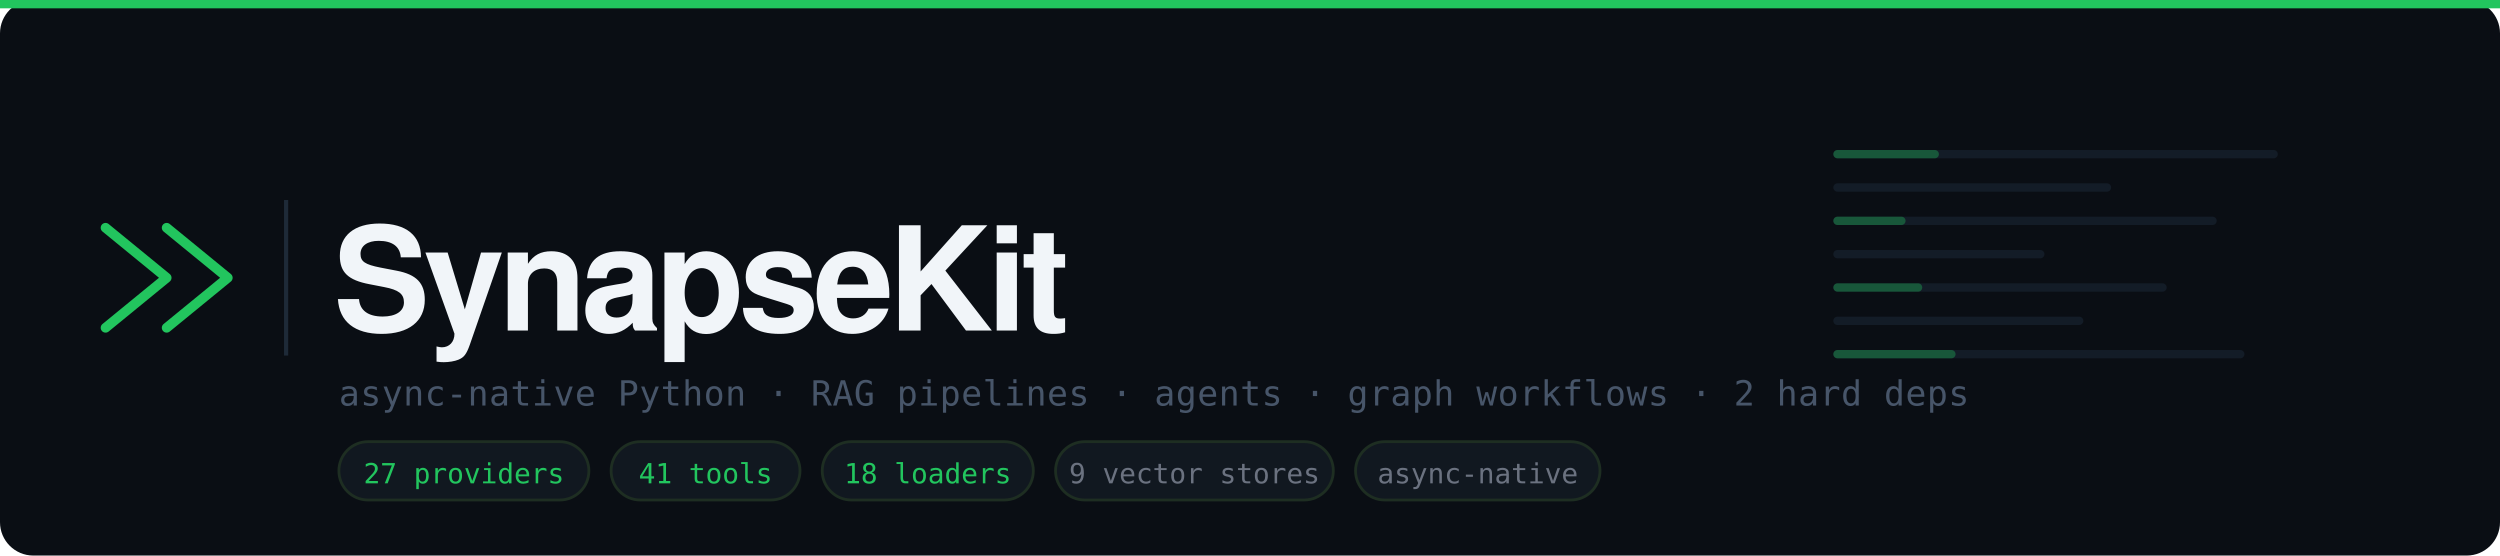
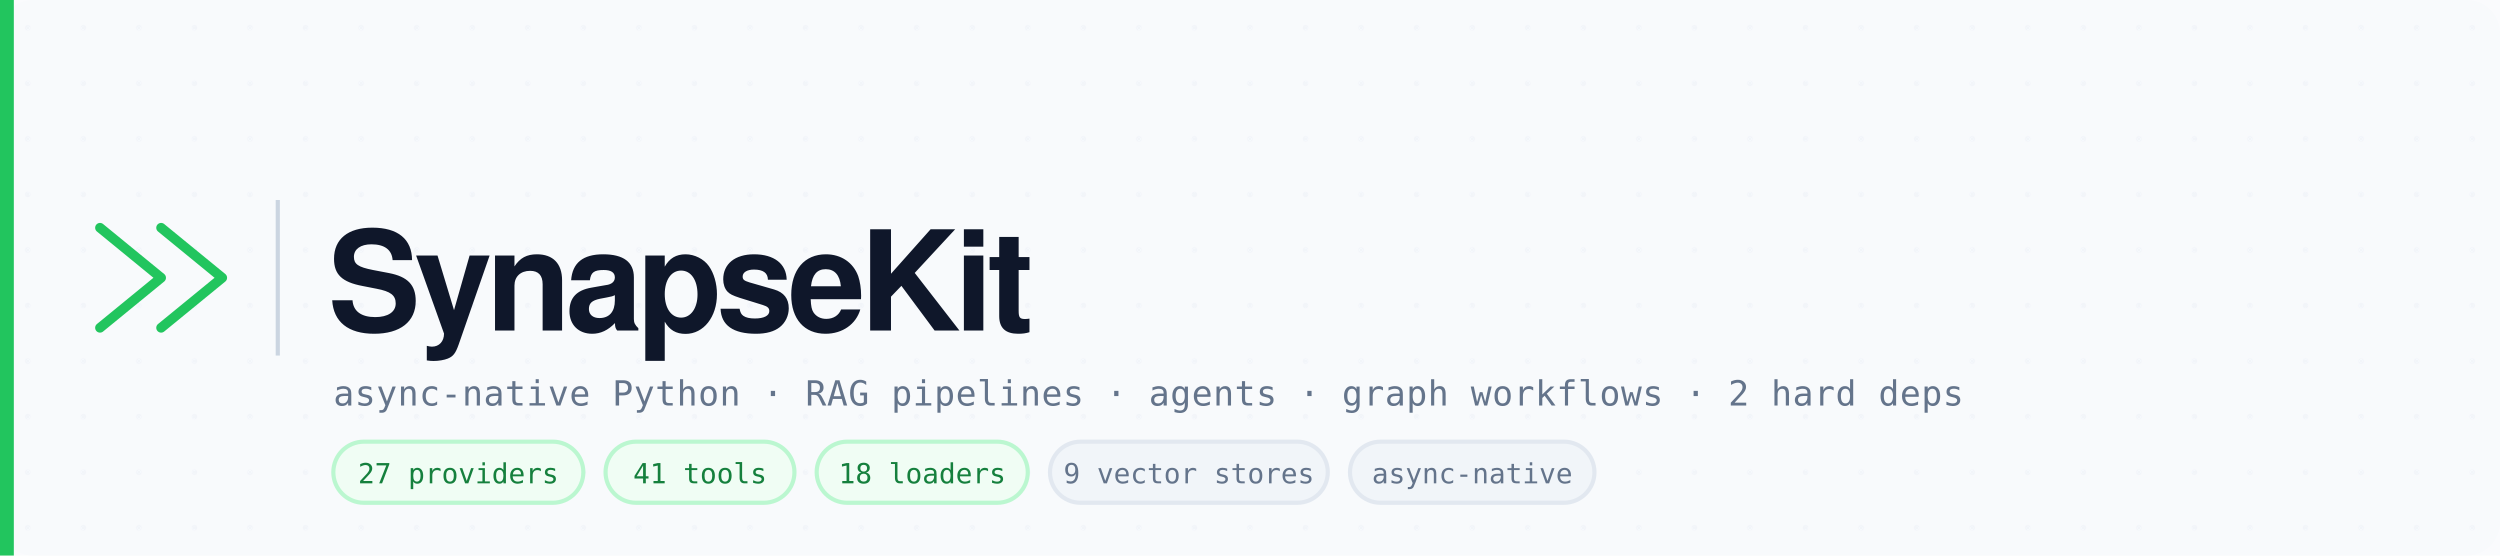
<svg xmlns="http://www.w3.org/2000/svg" width="900" height="200" viewBox="0 0 900 200">
-   <rect width="900" height="200" fill="#0a0e14" rx="12" />
-   <rect width="900" height="3" fill="#22c55e" />
-   <rect x="660" y="54" width="160" height="3" rx="1.5" fill="#131c27" />
-   <rect x="660" y="66" width="100" height="3" rx="1.5" fill="#131c27" />
-   <rect x="660" y="78" width="138" height="3" rx="1.5" fill="#131c27" />
-   <rect x="660" y="90" width="76" height="3" rx="1.5" fill="#131c27" />
-   <rect x="660" y="102" width="120" height="3" rx="1.5" fill="#131c27" />
-   <rect x="660" y="114" width="90" height="3" rx="1.5" fill="#131c27" />
-   <rect x="660" y="126" width="148" height="3" rx="1.5" fill="#131c27" />
-   <rect x="660" y="54" width="38" height="3" rx="1.5" fill="#22c55e" opacity="0.35" />
-   <rect x="660" y="78" width="26" height="3" rx="1.5" fill="#22c55e" opacity="0.35" />
-   <rect x="660" y="102" width="32" height="3" rx="1.5" fill="#22c55e" opacity="0.35" />
-   <rect x="660" y="126" width="44" height="3" rx="1.5" fill="#22c55e" opacity="0.35" />
-   <polyline points="38,82 60,100 38,118" stroke="#22c55e" stroke-width="3.5" fill="none" stroke-linecap="round" stroke-linejoin="round" />
-   <polyline points="60,82 82,100 60,118" stroke="#22c55e" stroke-width="3.5" fill="none" stroke-linecap="round" stroke-linejoin="round" />
-   <line x1="103" y1="72" x2="103" y2="128" stroke="#1e2a38" stroke-width="1.5" />
-   <text x="120" y="119" font-family="-apple-system,BlinkMacSystemFont,'Segoe UI',Helvetica,Arial,sans-serif" font-size="52" font-weight="800" fill="#f1f5f9" letter-spacing="-2">SynapseKit</text>
-   <text x="122" y="146" font-family="'SF Mono','Fira Code','Consolas',monospace" font-size="12.5" fill="#475569" letter-spacing="0.2">async-native Python · RAG pipelines · agents · graph workflows · 2 hard deps</text>
-   <rect x="122" y="159" width="90" height="21" rx="10.5" fill="#111820" stroke="#1e2e22" stroke-width="1" />
-   <text x="167" y="174" font-family="'SF Mono','Fira Code','Consolas',monospace" font-size="10" fill="#22c55e" text-anchor="middle">27 providers</text>
-   <rect x="220" y="159" width="68" height="21" rx="10.5" fill="#111820" stroke="#1e2e22" stroke-width="1" />
-   <text x="254" y="174" font-family="'SF Mono','Fira Code','Consolas',monospace" font-size="10" fill="#22c55e" text-anchor="middle">41 tools</text>
-   <rect x="296" y="159" width="76" height="21" rx="10.5" fill="#111820" stroke="#1e2e22" stroke-width="1" />
-   <text x="334" y="174" font-family="'SF Mono','Fira Code','Consolas',monospace" font-size="10" fill="#22c55e" text-anchor="middle">18 loaders</text>
-   <rect x="380" y="159" width="100" height="21" rx="10.5" fill="#111820" stroke="#1e2e22" stroke-width="1" />
-   <text x="430" y="174" font-family="'SF Mono','Fira Code','Consolas',monospace" font-size="10" fill="#6b7280" text-anchor="middle">9 vector stores</text>
-   <rect x="488" y="159" width="88" height="21" rx="10.5" fill="#111820" stroke="#1e2e22" stroke-width="1" />
-   <text x="532" y="174" font-family="'SF Mono','Fira Code','Consolas',monospace" font-size="10" fill="#6b7280" text-anchor="middle">async-native</text>
+   <rect width="900" height="200" fill="#f8fafc" rx="12" />
+   <rect x="0" y="0" width="5" height="200" fill="#22c55e" rx="0" />
+   <pattern id="dots" x="0" y="0" width="20" height="20" patternUnits="userSpaceOnUse">
+     <circle cx="10" cy="10" r="1" fill="#e2e8f0" />
+   </pattern>
+   <rect x="5" y="0" width="895" height="200" fill="url(#dots)" opacity="0.9" />
+   <rect x="5" y="0" width="895" height="200" fill="#f8fafc" opacity="0.7" />
+   <polyline points="36,82 58,100 36,118" stroke="#22c55e" stroke-width="3.5" fill="none" stroke-linecap="round" stroke-linejoin="round" />
+   <polyline points="58,82 80,100 58,118" stroke="#22c55e" stroke-width="3.5" fill="none" stroke-linecap="round" stroke-linejoin="round" />
+   <line x1="100" y1="72" x2="100" y2="128" stroke="#cbd5e1" stroke-width="1.5" />
+   <text x="118" y="119" font-family="-apple-system,BlinkMacSystemFont,'Segoe UI',Helvetica,Arial,sans-serif" font-size="50" font-weight="800" fill="#0f172a" letter-spacing="-2">SynapseKit</text>
+   <text x="120" y="146" font-family="'SF Mono','Fira Code','Consolas',monospace" font-size="12.5" fill="#64748b" letter-spacing="0.2">async-native Python · RAG pipelines · agents · graph workflows · 2 hard deps</text>
+   <rect x="120" y="159" width="90" height="22" rx="11" fill="#f0fdf4" stroke="#bbf7d0" stroke-width="1.5" />
+   <text x="165" y="174" font-family="'SF Mono','Fira Code','Consolas',monospace" font-size="10" fill="#15803d" text-anchor="middle">27 providers</text>
+   <rect x="218" y="159" width="68" height="22" rx="11" fill="#f0fdf4" stroke="#bbf7d0" stroke-width="1.5" />
+   <text x="252" y="174" font-family="'SF Mono','Fira Code','Consolas',monospace" font-size="10" fill="#15803d" text-anchor="middle">41 tools</text>
+   <rect x="294" y="159" width="76" height="22" rx="11" fill="#f0fdf4" stroke="#bbf7d0" stroke-width="1.5" />
+   <text x="332" y="174" font-family="'SF Mono','Fira Code','Consolas',monospace" font-size="10" fill="#15803d" text-anchor="middle">18 loaders</text>
+   <rect x="378" y="159" width="100" height="22" rx="11" fill="#f1f5f9" stroke="#e2e8f0" stroke-width="1.5" />
+   <text x="428" y="174" font-family="'SF Mono','Fira Code','Consolas',monospace" font-size="10" fill="#64748b" text-anchor="middle">9 vector stores</text>
+   <rect x="486" y="159" width="88" height="22" rx="11" fill="#f1f5f9" stroke="#e2e8f0" stroke-width="1.5" />
+   <text x="530" y="174" font-family="'SF Mono','Fira Code','Consolas',monospace" font-size="10" fill="#64748b" text-anchor="middle">async-native</text>
</svg>
